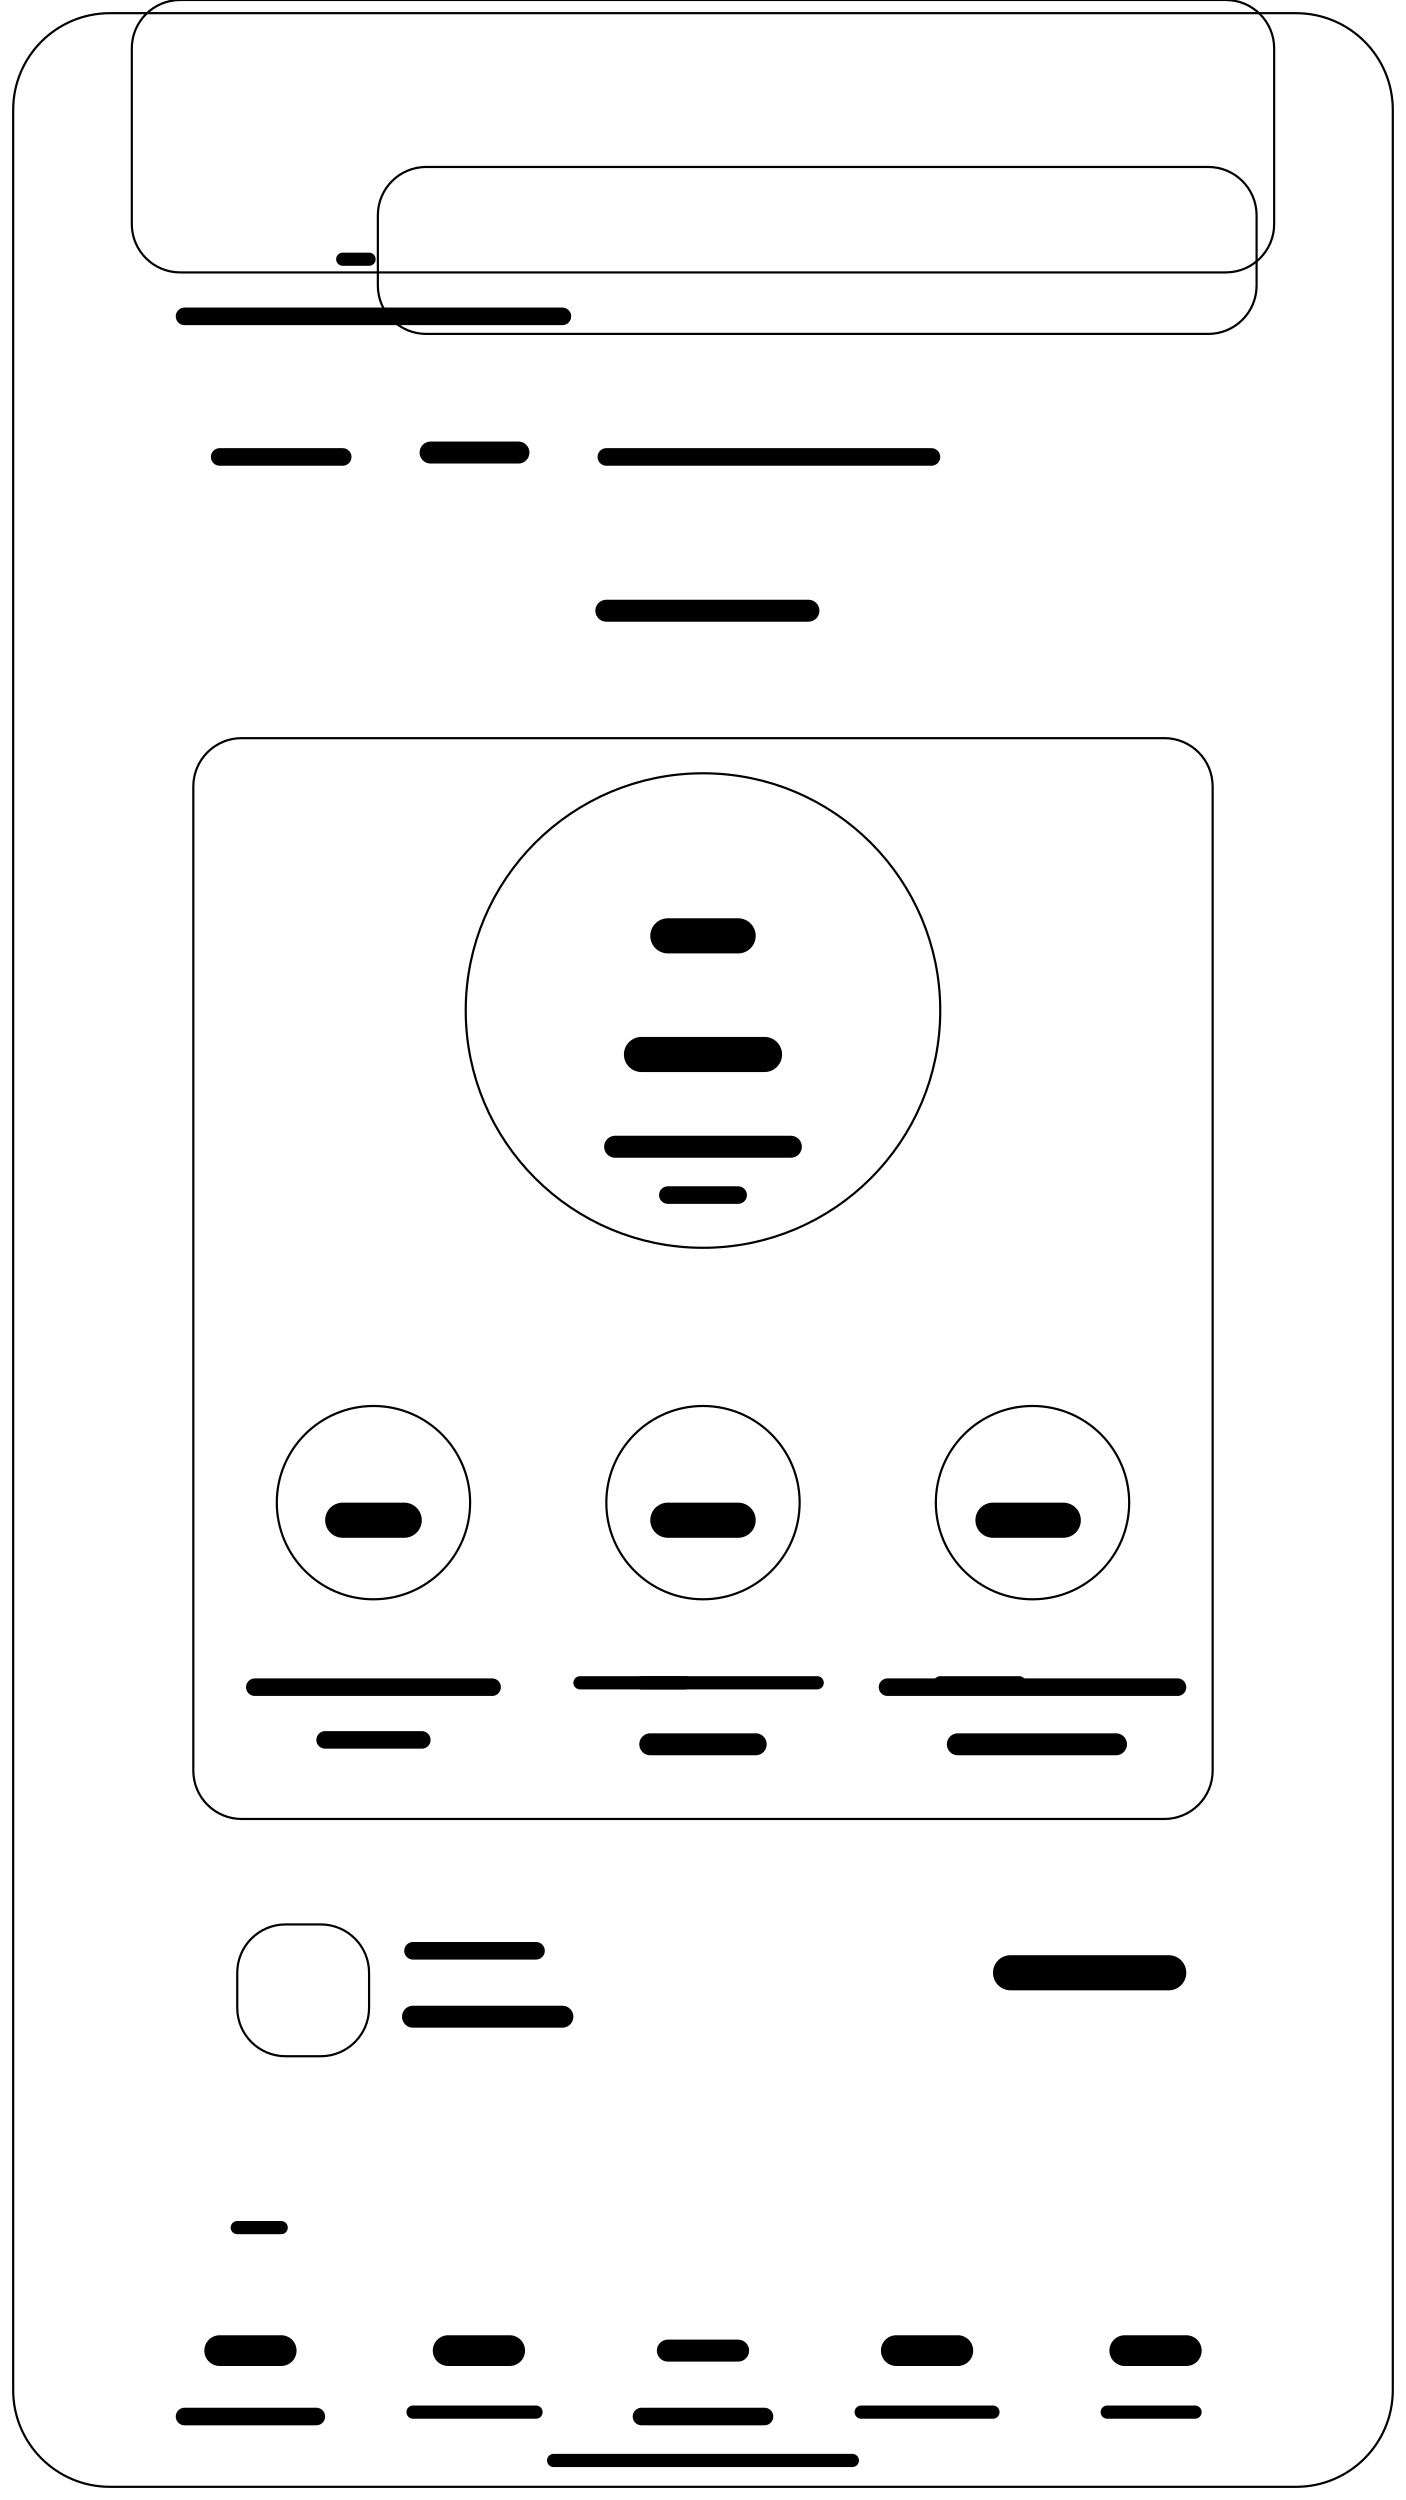
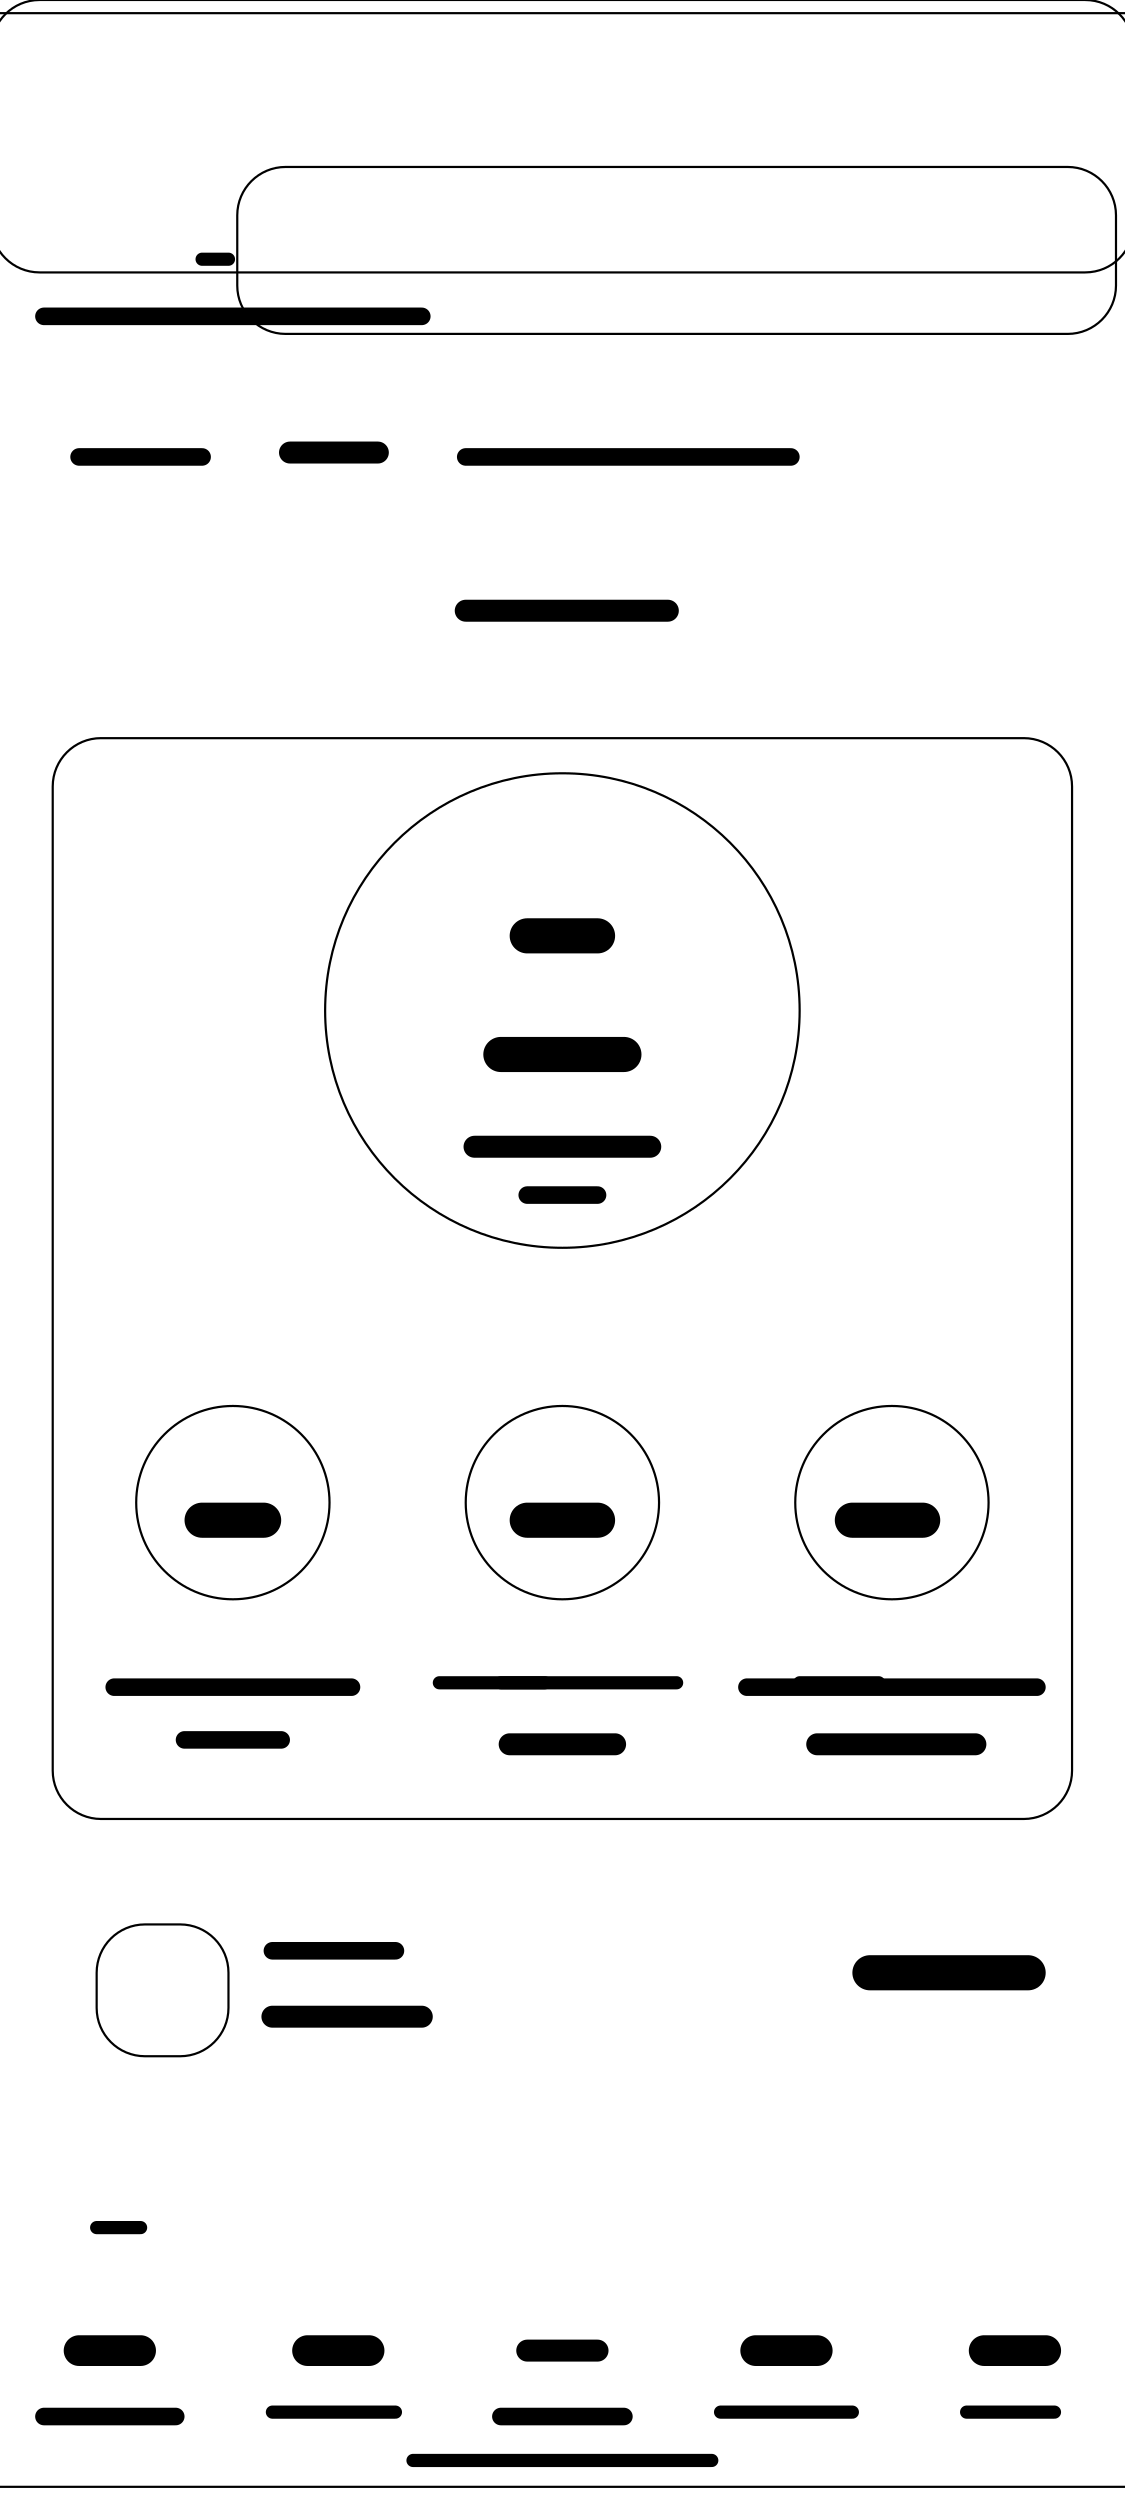
- <svg xmlns="http://www.w3.org/2000/svg" viewBox="0 0 640 1138" fill="none" stroke="currentColor" stroke-linecap="round" stroke-linejoin="round" aria-hidden="true">
+ <svg xmlns="http://www.w3.org/2000/svg" viewBox="64 0 512 1138" fill="none" stroke="currentColor" stroke-linecap="round" stroke-linejoin="round" aria-hidden="true">
  <rect x="6" y="6" width="628" height="1126" rx="44" />
  <rect x="60" y="0" width="520" height="124" rx="22" />
  <rect x="172" y="76" width="400" height="76" rx="22" />
  <rect x="88" y="336" width="464" height="492" rx="22" />
  <circle cx="320" cy="460" r="108" />
  <circle cx="170" cy="684" r="44" />
  <circle cx="320" cy="684" r="44" />
  <circle cx="470" cy="684" r="44" />
  <rect x="108" y="876" width="60" height="60" rx="22" />
  <path d="M156 118H168" class="t" style="stroke-width:6px" />
  <path d="M84 144H256" class="t" style="stroke-width:8px" />
  <path d="M196 206H236" class="t" style="stroke-width:10px" />
  <path d="M100 208H156" class="t" style="stroke-width:8px" />
  <path d="M276 208H424" class="t" style="stroke-width:8px" />
  <path d="M276 278H368" class="t" style="stroke-width:10px" />
  <path d="M304 426H336" class="t" style="stroke-width:16px" />
  <path d="M292 480H348" class="t" style="stroke-width:16px" />
  <path d="M280 522H360" class="t" style="stroke-width:10px" />
  <path d="M304 544H336" class="t" style="stroke-width:8px" />
  <path d="M156 692H184" class="t" style="stroke-width:16px" />
  <path d="M304 692H336" class="t" style="stroke-width:16px" />
  <path d="M452 692H484" class="t" style="stroke-width:16px" />
  <path d="M116 768H224" class="t" style="stroke-width:8px" />
  <path d="M264 766H372" class="t" style="stroke-width:6px" />
  <path d="M292 766H312" class="t" style="stroke-width:6px" />
  <path d="M404 768H536" class="t" style="stroke-width:8px" />
  <path d="M428 766H464" class="t" style="stroke-width:6px" />
  <path d="M148 792H192" class="t" style="stroke-width:8px" />
  <path d="M296 794H344" class="t" style="stroke-width:10px" />
  <path d="M436 794H508" class="t" style="stroke-width:10px" />
  <path d="M460 898H532" class="t" style="stroke-width:16px" />
  <path d="M188 888H244" class="t" style="stroke-width:8px" />
  <path d="M188 918H256" class="t" style="stroke-width:10px" />
  <path d="M108 1014H128" class="t" style="stroke-width:6px" />
  <path d="M100 1070H128" class="t" style="stroke-width:14px" />
  <path d="M204 1070H232" class="t" style="stroke-width:14px" />
  <path d="M408 1070H436" class="t" style="stroke-width:14px" />
  <path d="M512 1070H540" class="t" style="stroke-width:14px" />
  <path d="M304 1070H336" class="t" style="stroke-width:10px" />
  <path d="M84 1100H144" class="t" style="stroke-width:8px" />
  <path d="M188 1098H244" class="t" style="stroke-width:6px" />
  <path d="M292 1100H348" class="t" style="stroke-width:8px" />
  <path d="M392 1098H452" class="t" style="stroke-width:6px" />
  <path d="M504 1098H544" class="t" style="stroke-width:6px" />
  <path d="M252 1120H388" class="t" style="stroke-width:6px" />
</svg>
